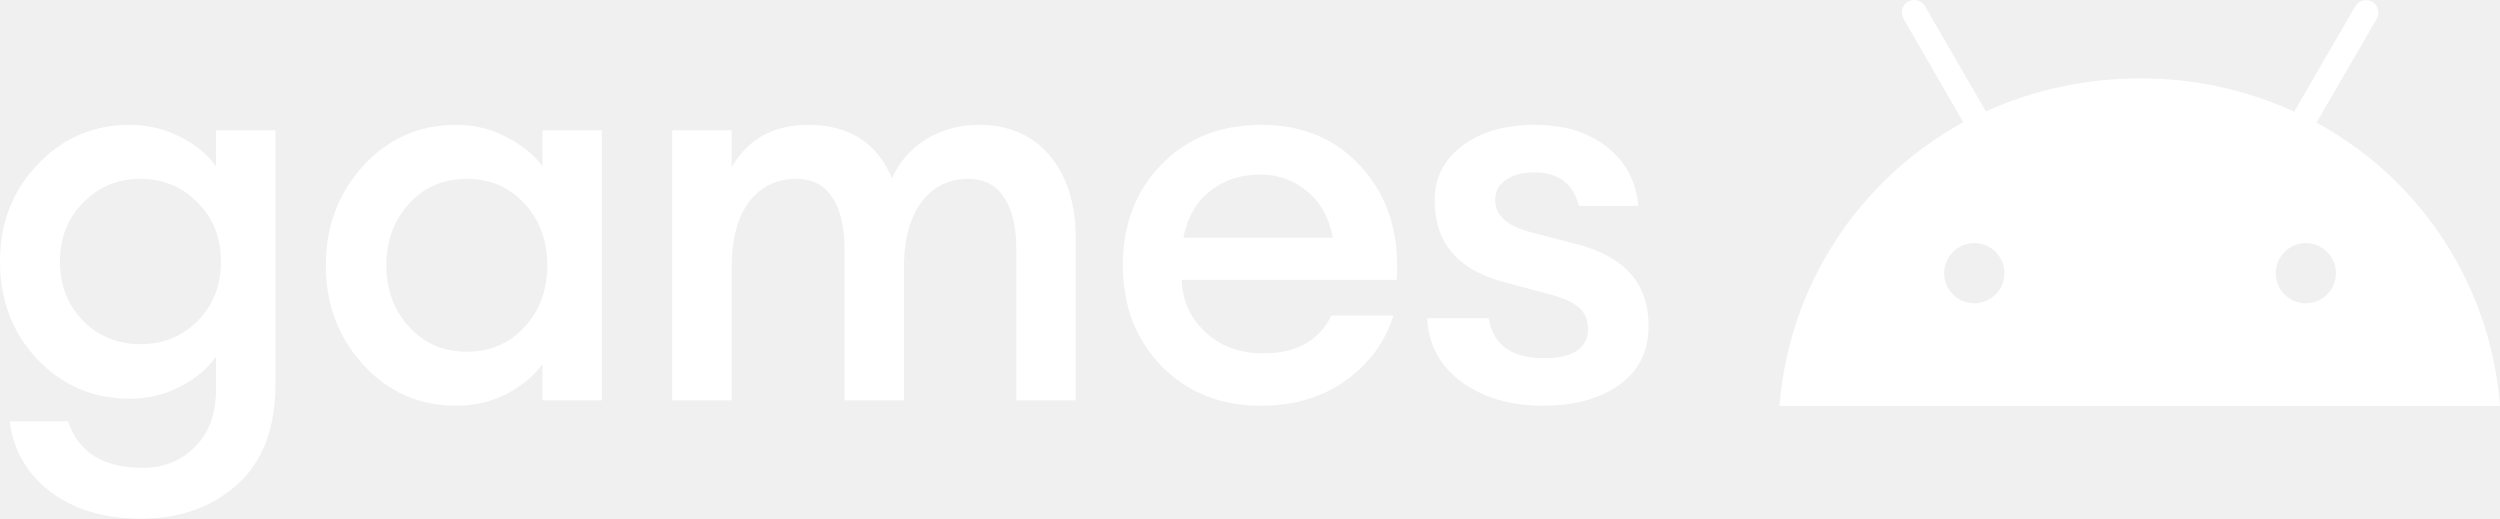
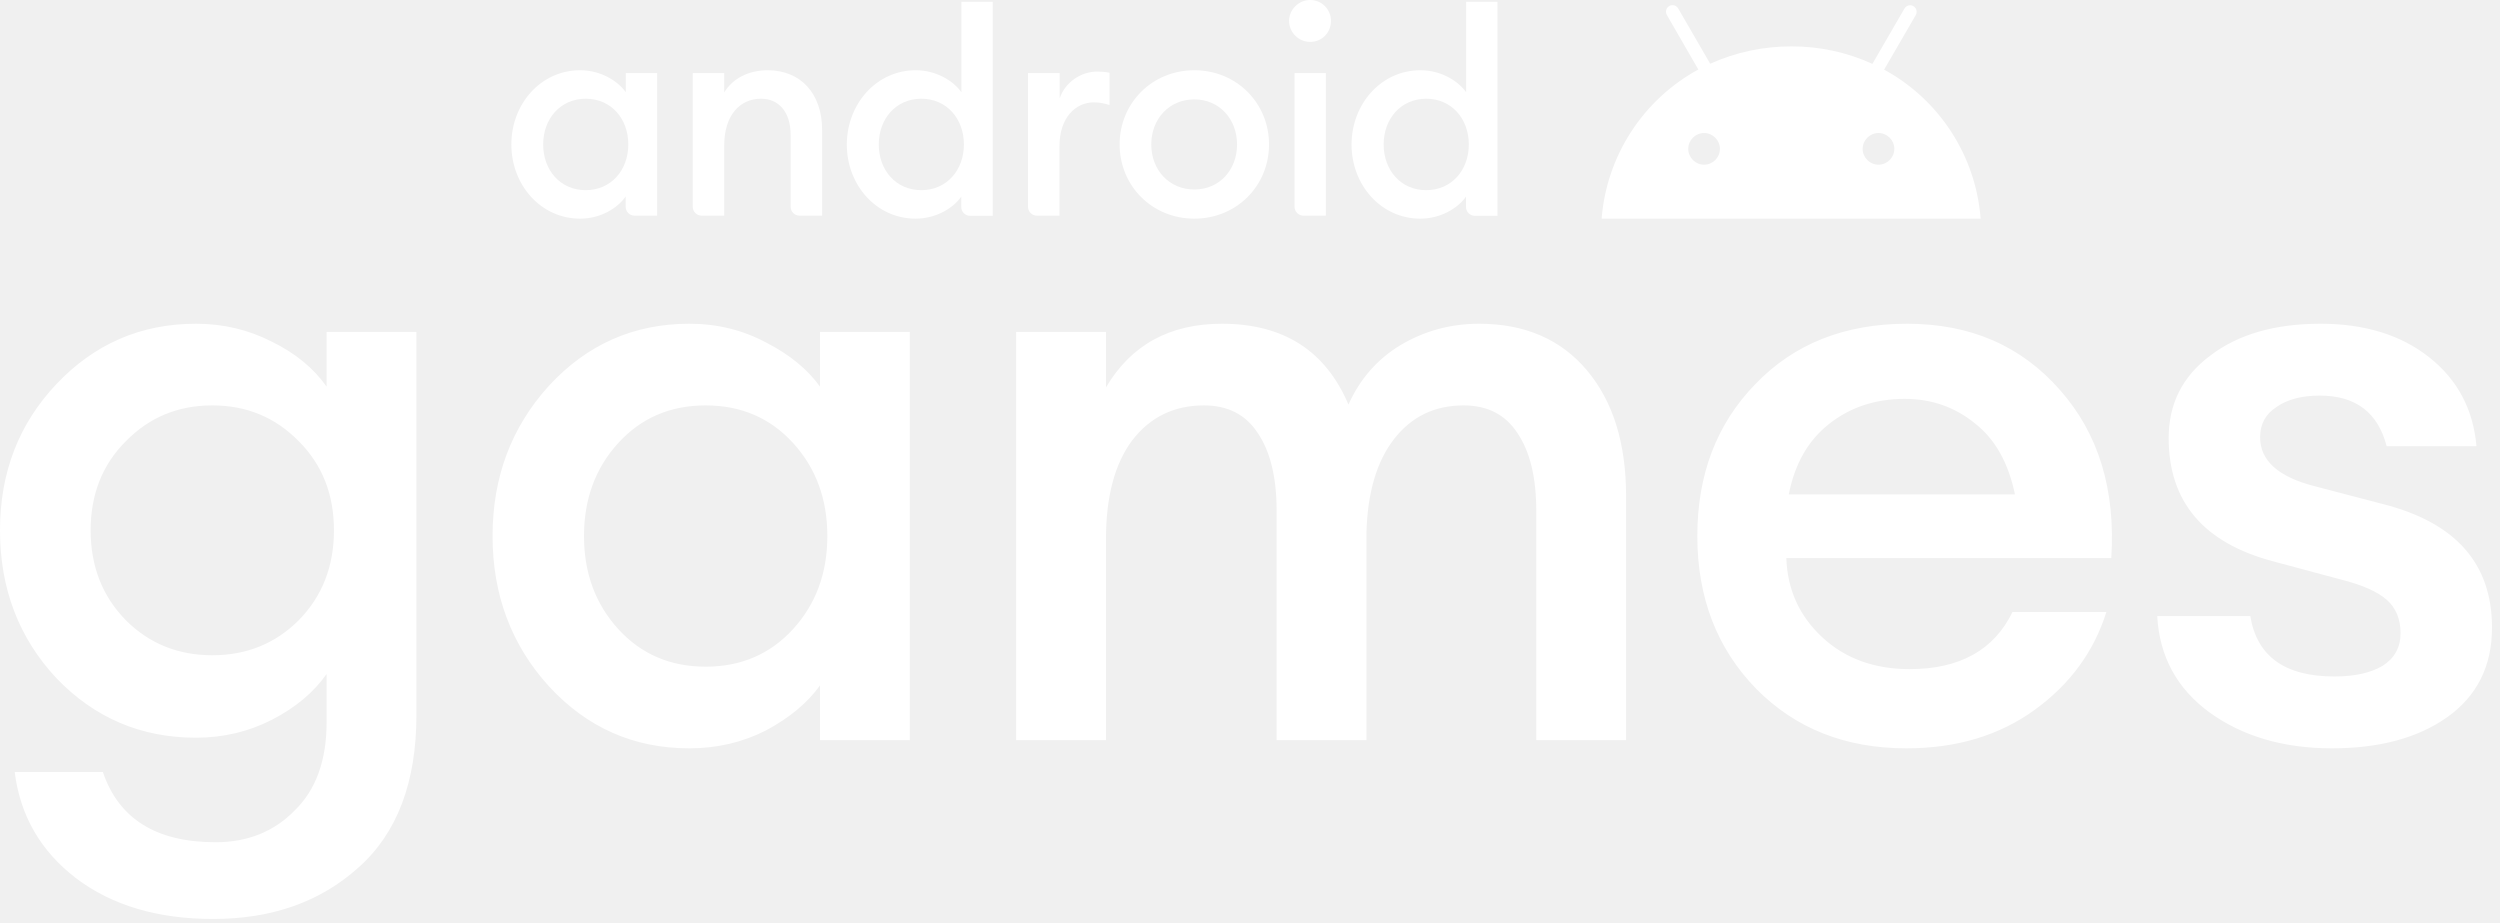
- <svg xmlns="http://www.w3.org/2000/svg" id="svg2" version="1.1" viewBox="0 0 308.552 64.009" xml:space="preserve" width="308.552" height="64.009">
-   <defs id="defs1">
-     <style id="style1">.a{fill:#3ddc84;}</style>
-   </defs>
-   <g id="g4" transform="translate(-26.82789,-0.3885821)">
-     <g id="g1" transform="scale(0.3871409)">
-       <path class="a" d="m 822.2,111.7 a 9.6,9.6 0 1 1 9.6,-9.6 9.6,9.6 0 0 1 -9.6,9.6 m -105.7,0 a 9.6,9.6 0 1 1 9.6,-9.6 9.6,9.6 0 0 1 -9.6,9.6 M 825.6,54.1 844.8,21 a 3.963,3.963 0 1 0 -6.9,-3.9 L 818.5,50.6 A 117.178,117.178 0 0 0 769.4,40 119.152,119.152 0 0 0 720.2,50.5 L 700.8,17 a 3.963,3.963 0 0 0 -6.9,3.9 L 713,54 a 113.107,113.107 0 0 0 -58.6,90.4 H 884.1 A 112.53,112.53 0 0 0 825.6,54.1" id="path2" transform="translate(-17.8,-14)" style="fill:#ffffff;fill-opacity:1" />
-     </g>
-     <text xml:space="preserve" style="font-style:normal;font-variant:normal;font-weight:500;font-stretch:normal;font-size:66.667px;line-height:0.87;font-family:'Euclid Circular A';-inkscape-font-specification:'Euclid Circular A, Medium';font-variant-ligatures:normal;font-variant-caps:normal;font-variant-numeric:normal;font-variant-east-asian:normal;text-align:center;letter-spacing:-1.25px;text-anchor:middle;opacity:0.56;fill:#000000;stroke-width:0.378;stroke-linecap:round" x="48.575" y="-58.326" id="text2">
-       <tspan id="tspan2" x="48.575" y="-58.326" />
-     </text>
-     <path style="font-weight:500;font-size:66.667px;line-height:0.87;font-family:'Euclid Circular A';-inkscape-font-specification:'Euclid Circular A, Medium';text-align:center;letter-spacing:-1.25px;text-anchor:middle;fill:#ffffff;stroke-width:0.378;stroke-linecap:round" d="m 44.228,64.397 q -6.8,0 -11.2,-3.333 -4.333,-3.333 -5,-8.667 h 7.2 q 1.933,5.733 9.2,5.733 3.933,0 6.467,-2.6 2.6,-2.533 2.6,-7.2 v -3.933 q -1.6,2.267 -4.467,3.733 -2.867,1.467 -6.2,1.467 -6.733,0 -11.4,-4.867 -4.6,-4.933 -4.6,-12.067 0,-7.067 4.6,-11.933 4.667,-4.933 11.4,-4.933 3.333,0 6.2,1.467 2.867,1.4 4.467,3.667 v -4.467 h 7.333 v 31.267 q 0,8.267 -4.733,12.467 -4.667,4.2 -11.867,4.2 z M 37.095,39.997 q 2.867,2.867 7.067,2.867 4.2,0 7.067,-2.867 2.867,-2.933 2.867,-7.333 0,-4.4 -2.867,-7.267 -2.867,-2.933 -7.067,-2.933 -4.2,0 -7.067,2.933 -2.867,2.867 -2.867,7.267 0,4.4 2.867,7.333 z m 46.017,10.467 q -6.8,0 -11.467,-5.067 -4.6,-5.067 -4.6,-12.267 0,-7.2 4.6,-12.267 4.667,-5.067 11.467,-5.067 3.4,0 6.267,1.533 2.867,1.467 4.4,3.6 v -4.467 h 7.333 V 49.797 h -7.333 v -4.467 q -1.533,2.133 -4.4,3.667 -2.867,1.467 -6.267,1.467 z m -5.8,-9.733 q 2.8,3.067 7.133,3.067 4.333,0 7.133,-3.067 2.8,-3.067 2.8,-7.6 0,-4.533 -2.8,-7.6 -2.8,-3.067 -7.133,-3.067 -4.333,0 -7.133,3.067 -2.8,3.067 -2.8,7.6 0,4.533 2.8,7.6 z M 152.261,49.797 V 31.064 q 0,-4.067 -1.533,-6.333 -1.467,-2.267 -4.4,-2.267 -3.533,0 -5.667,2.733 -2.133,2.733 -2.267,7.667 V 49.797 h -7.333 V 31.064 q 0,-4.067 -1.533,-6.333 -1.467,-2.267 -4.4,-2.267 -3.667,0 -5.867,2.867 -2.133,2.867 -2.133,8.067 V 49.797 h -7.333 V 16.464 h 7.333 v 4.533 q 3.067,-5.2 9.467,-5.2 7.533,0 10.333,6.6 1.4,-3.133 4.267,-4.867 2.933,-1.733 6.4,-1.733 5.6,0 8.8,3.8 3.2,3.8 3.2,10.267 V 49.797 Z m 30.217,0.667 q -7.467,0 -12.267,-4.867 -4.8,-4.933 -4.8,-12.467 0,-7.533 4.733,-12.4 4.733,-4.933 12.4,-4.933 7.733,0 12.467,5.4 4.733,5.333 4.2,13.733 H 172.678 q 0.133,3.867 2.933,6.467 2.8,2.6 7.133,2.6 6.133,0 8.4,-4.667 h 7.667 q -1.533,4.867 -5.867,8 -4.333,3.133 -10.467,3.133 z m -0.133,-28.533 q -3.6,0 -6.2,2.067 -2.533,2 -3.267,5.733 h 18.467 q -0.8,-3.867 -3.267,-5.8 -2.467,-2 -5.733,-2 z m 34.883,28.533 q -5.933,0 -10,-2.933 -4,-2.933 -4.267,-7.867 h 7.6 q 0.8,4.933 6.867,4.933 2.467,0 3.933,-0.867 1.467,-0.933 1.467,-2.667 0,-1.733 -1.133,-2.733 -1.133,-1 -3.8,-1.667 l -5.467,-1.467 q -8.533,-2.267 -8.533,-10.067 0,-4.2 3.4,-6.733 3.4,-2.6 9,-2.6 5.4,0 8.867,2.733 3.467,2.733 3.867,7.267 h -7.333 q -1.067,-4.133 -5.467,-4.133 -2.2,0 -3.533,0.933 -1.333,0.867 -1.333,2.467 0,2.867 4.467,4 l 5.6,1.467 q 8.867,2.267 8.867,10.067 0,4.733 -3.667,7.333 -3.6,2.533 -9.4,2.533 z" id="text3" aria-label="games" />
-   </g>
+ <svg xmlns="http://www.w3.org/2000/svg" width="100%" height="100%" viewBox="0 0 168 62" version="1.1" style="fill-rule:evenodd;clip-rule:evenodd;stroke-linejoin:round;stroke-miterlimit:2;">
+   <path d="M 126.235 11.068 C 125.651 11.068 125.17 10.587 125.17 10.003 C 125.17 9.42 125.651 8.939 126.235 8.939 C 126.819 8.939 127.299 9.42 127.299 10.003 C 127.299 10.587 126.819 11.068 126.235 11.068 M 114.515 11.068 C 113.931 11.068 113.45 10.587 113.45 10.003 C 113.45 9.42 113.931 8.939 114.515 8.939 C 115.099 8.939 115.579 9.42 115.579 10.003 C 115.579 10.587 115.099 11.068 114.515 11.068 M 126.612 4.681 L 128.741 1.011 C 128.779 0.945 128.799 0.869 128.799 0.793 C 128.799 0.552 128.6 0.353 128.359 0.353 C 128.2 0.353 128.053 0.44 127.976 0.579 L 125.825 4.293 C 124.116 3.512 122.259 3.111 120.38 3.118 C 118.5 3.113 116.64 3.51 114.925 4.282 L 112.774 0.567 C 112.696 0.431 112.55 0.346 112.393 0.346 C 112.151 0.346 111.953 0.545 111.953 0.786 C 111.953 0.861 111.972 0.934 112.009 1 L 114.127 4.67 C 110.41 6.697 107.962 10.474 107.629 14.694 L 133.098 14.694 C 132.775 10.476 130.329 6.7 126.612 4.681" style="fill:white;fill-rule:nonzero;" />
+   <path d="M 38.983 4.72 C 40.363 4.72 41.51 5.432 42.055 6.2 L 42.055 4.909 L 44.159 4.909 L 44.159 14.493 L 42.645 14.493 C 42.311 14.493 42.044 14.226 42.044 13.892 L 42.044 13.202 C 41.51 13.981 40.363 14.694 38.983 14.694 C 36.356 14.694 34.363 12.445 34.363 9.707 C 34.363 6.968 36.356 4.72 38.983 4.72 M 39.362 6.634 C 37.658 6.634 36.501 7.981 36.501 9.707 C 36.501 11.432 37.647 12.779 39.362 12.779 C 41.065 12.779 42.222 11.432 42.222 9.707 C 42.222 7.981 41.076 6.634 39.362 6.634" style="fill:white;fill-rule:nonzero;" />
+   <path d="M 46.553 4.909 L 48.668 4.909 L 48.668 6.211 C 49.246 5.254 50.337 4.72 51.584 4.72 C 53.81 4.72 55.246 6.289 55.246 8.727 L 55.246 14.493 L 53.732 14.493 C 53.398 14.493 53.131 14.226 53.131 13.892 L 53.131 9.072 C 53.131 7.558 52.363 6.634 51.139 6.634 C 49.736 6.634 48.668 7.725 48.668 9.773 L 48.668 14.493 L 47.154 14.493 C 46.82 14.493 46.553 14.226 46.553 13.892 L 46.553 4.909 Z" style="fill:white;fill-rule:nonzero;" />
+   <path d="M 61.536 4.72 C 62.916 4.72 64.063 5.432 64.608 6.2 L 64.608 0.122 L 66.712 0.122 L 66.712 14.504 L 65.198 14.504 C 64.864 14.504 64.597 14.237 64.597 13.903 L 64.597 13.213 C 64.063 13.981 62.905 14.694 61.525 14.694 C 58.897 14.694 56.905 12.445 56.905 9.707 C 56.916 6.968 58.909 4.72 61.536 4.72 M 61.914 6.634 C 60.211 6.634 59.053 7.981 59.053 9.707 C 59.053 11.432 60.2 12.779 61.914 12.779 C 63.617 12.779 64.775 11.432 64.775 9.707 C 64.775 7.981 63.617 6.634 61.914 6.634" style="fill:white;fill-rule:nonzero;" />
+   <path d="M 69.083 4.909 L 71.209 4.909 L 71.209 6.612 C 71.576 5.521 72.645 4.809 73.736 4.809 C 74.003 4.809 74.27 4.831 74.56 4.887 L 74.56 7.057 C 74.192 6.946 73.892 6.879 73.502 6.879 C 72.289 6.879 71.198 7.892 71.198 9.818 L 71.198 14.493 L 69.684 14.493 C 69.35 14.493 69.083 14.226 69.083 13.892 L 69.083 4.909 Z" style="fill:white;fill-rule:nonzero;" />
+   <path d="M 80.259 14.694 C 77.42 14.694 75.239 12.49 75.239 9.707 C 75.239 6.924 77.42 4.72 80.259 4.72 C 83.097 4.72 85.279 6.924 85.279 9.707 C 85.279 12.49 83.097 14.694 80.259 14.694 M 80.259 12.734 C 81.951 12.734 83.131 11.41 83.131 9.707 C 83.131 8.004 81.94 6.679 80.259 6.679 C 78.556 6.679 77.365 8.004 77.365 9.707 C 77.365 11.41 78.556 12.734 80.259 12.734" style="fill:white;fill-rule:nonzero;" />
+   <path d="M 88.04 2.816 C 87.272 2.816 86.626 2.182 86.626 1.403 C 86.626 0.635 87.283 0 88.04 0 C 88.83 0 89.442 0.635 89.442 1.403 C 89.442 2.193 88.83 2.816 88.04 2.816 M 86.994 4.909 L 89.097 4.909 L 89.097 14.493 L 87.595 14.493 C 87.261 14.493 86.994 14.226 86.994 13.892 L 86.994 4.909 Z" style="fill:white;fill-rule:nonzero;" />
+   <path d="M 95.453 4.72 C 96.834 4.72 97.98 5.432 98.526 6.2 L 98.526 0.122 L 100.63 0.122 L 100.63 14.504 L 99.116 14.504 C 98.782 14.504 98.515 14.237 98.515 13.903 L 98.515 13.213 C 97.98 13.981 96.823 14.694 95.442 14.694 C 92.815 14.694 90.823 12.445 90.823 9.707 C 90.834 6.968 92.826 4.72 95.453 4.72 M 95.843 6.634 C 94.14 6.634 92.982 7.981 92.982 9.707 C 92.982 11.432 94.129 12.779 95.843 12.779 C 97.546 12.779 98.704 11.432 98.704 9.707 C 98.704 7.981 97.546 6.634 95.843 6.634" style="fill:white;fill-rule:nonzero;" />
+   <path d="M 14.321 61.755 C 10.59 61.755 7.517 60.841 5.103 59.012 C 2.725 57.183 1.353 54.805 0.988 51.879 L 6.914 51.879 C 7.975 55.025 10.498 56.598 14.486 56.598 C 16.644 56.598 18.418 55.884 19.808 54.458 C 21.235 53.068 21.948 51.093 21.948 48.532 L 21.948 45.294 C 21.07 46.538 19.844 47.563 18.272 48.368 C 16.699 49.172 14.998 49.574 13.169 49.574 C 9.474 49.574 6.347 48.239 3.786 45.569 C 1.262 42.862 0 39.552 0 35.638 C 0 31.76 1.262 28.486 3.786 25.816 C 6.347 23.109 9.474 21.755 13.169 21.755 C 14.998 21.755 16.699 22.158 18.272 22.963 C 19.844 23.731 21.07 24.737 21.948 25.981 L 21.948 22.304 L 27.984 22.304 L 27.984 48.038 C 27.984 52.574 26.685 55.994 24.088 58.298 C 21.527 60.603 18.272 61.755 14.321 61.755 Z M 8.45 41.673 C 10.023 43.246 11.961 44.033 14.266 44.033 C 16.57 44.033 18.51 43.246 20.082 41.673 C 21.655 40.064 22.442 38.052 22.442 35.638 C 22.442 33.224 21.655 31.229 20.082 29.657 C 18.51 28.047 16.57 27.243 14.266 27.243 C 11.961 27.243 10.023 28.047 8.45 29.657 C 6.877 31.229 6.091 33.224 6.091 35.638 C 6.091 38.052 6.877 40.064 8.45 41.673 Z M 46.323 50.288 C 42.593 50.288 39.447 48.898 36.886 46.117 C 34.362 43.338 33.1 39.973 33.1 36.022 C 33.1 32.071 34.362 28.706 36.886 25.926 C 39.447 23.145 42.593 21.755 46.323 21.755 C 48.189 21.755 49.909 22.176 51.482 23.018 C 53.054 23.822 54.262 24.81 55.103 25.981 L 55.103 22.304 L 61.138 22.304 L 61.138 49.739 L 55.103 49.739 L 55.103 46.063 C 54.262 47.233 53.054 48.239 51.482 49.08 C 49.909 49.885 48.189 50.288 46.323 50.288 Z M 41.55 42.277 C 43.086 43.959 45.044 44.801 47.421 44.801 C 49.798 44.801 51.756 43.959 53.292 42.277 C 54.829 40.594 55.597 38.509 55.597 36.022 C 55.597 33.534 54.829 31.449 53.292 29.767 C 51.756 28.084 49.798 27.243 47.421 27.243 C 45.044 27.243 43.086 28.084 41.55 29.767 C 40.014 31.449 39.245 33.534 39.245 36.022 C 39.245 38.509 40.014 40.594 41.55 42.277 Z M 103.237 49.739 L 103.237 34.321 C 103.237 32.089 102.816 30.352 101.975 29.108 C 101.17 27.865 99.963 27.243 98.354 27.243 C 96.415 27.243 94.86 27.992 93.69 29.492 C 92.519 30.992 91.897 33.095 91.825 35.802 L 91.825 49.739 L 85.789 49.739 L 85.789 34.321 C 85.789 32.089 85.368 30.352 84.527 29.108 C 83.722 27.865 82.514 27.243 80.905 27.243 C 78.893 27.243 77.284 28.029 76.077 29.602 C 74.906 31.175 74.321 33.388 74.321 36.241 L 74.321 49.739 L 68.286 49.739 L 68.286 22.304 L 74.321 22.304 L 74.321 26.035 C 76.003 23.182 78.601 21.755 82.113 21.755 C 86.246 21.755 89.081 23.566 90.617 27.187 C 91.385 25.468 92.556 24.133 94.129 23.182 C 95.738 22.231 97.494 21.755 99.397 21.755 C 102.469 21.755 104.883 22.798 106.64 24.883 C 108.395 26.968 109.273 29.785 109.273 33.333 L 109.273 49.739 L 103.237 49.739 Z M 128.107 50.288 C 124.01 50.288 120.644 48.953 118.011 46.282 C 115.377 43.575 114.06 40.155 114.06 36.022 C 114.06 31.888 115.359 28.486 117.956 25.816 C 120.553 23.109 123.956 21.755 128.162 21.755 C 132.405 21.755 135.826 23.237 138.422 26.2 C 141.02 29.126 142.172 32.894 141.879 37.503 L 120.041 37.503 C 120.114 39.624 120.919 41.399 122.455 42.825 C 123.992 44.252 125.949 44.965 128.327 44.965 C 131.692 44.965 133.997 43.685 135.24 41.125 L 141.55 41.125 C 140.709 43.795 139.1 45.99 136.722 47.709 C 134.344 49.429 131.472 50.288 128.107 50.288 Z M 127.998 26.804 C 126.022 26.804 124.321 27.371 122.895 28.504 C 121.505 29.602 120.608 31.175 120.206 33.224 L 135.405 33.224 C 134.965 31.102 134.069 29.511 132.716 28.45 C 131.363 27.352 129.789 26.804 127.998 26.804 Z M 156.708 50.288 C 153.452 50.288 150.709 49.483 148.477 47.874 C 146.282 46.264 145.112 44.106 144.965 41.399 L 151.221 41.399 C 151.66 44.106 153.544 45.459 156.872 45.459 C 158.226 45.459 159.305 45.221 160.109 44.746 C 160.914 44.233 161.317 43.503 161.317 42.551 C 161.317 41.6 161.006 40.85 160.384 40.302 C 159.762 39.753 158.719 39.295 157.257 38.93 L 152.757 37.722 C 148.075 36.479 145.734 33.717 145.734 29.438 C 145.734 27.133 146.667 25.285 148.533 23.895 C 150.398 22.469 152.867 21.755 155.94 21.755 C 158.903 21.755 161.335 22.505 163.237 24.005 C 165.139 25.505 166.2 27.498 166.42 29.986 L 160.384 29.986 C 159.799 27.718 158.299 26.584 155.885 26.584 C 154.677 26.584 153.709 26.84 152.977 27.352 C 152.245 27.828 151.879 28.504 151.879 29.382 C 151.879 30.955 153.105 32.052 155.556 32.675 L 160.165 33.882 C 165.03 35.126 167.463 37.887 167.463 42.167 C 167.463 44.764 166.456 46.776 164.444 48.203 C 162.469 49.593 159.891 50.288 156.708 50.288 Z" style="fill:white;fill-rule:nonzero;" />
</svg>
